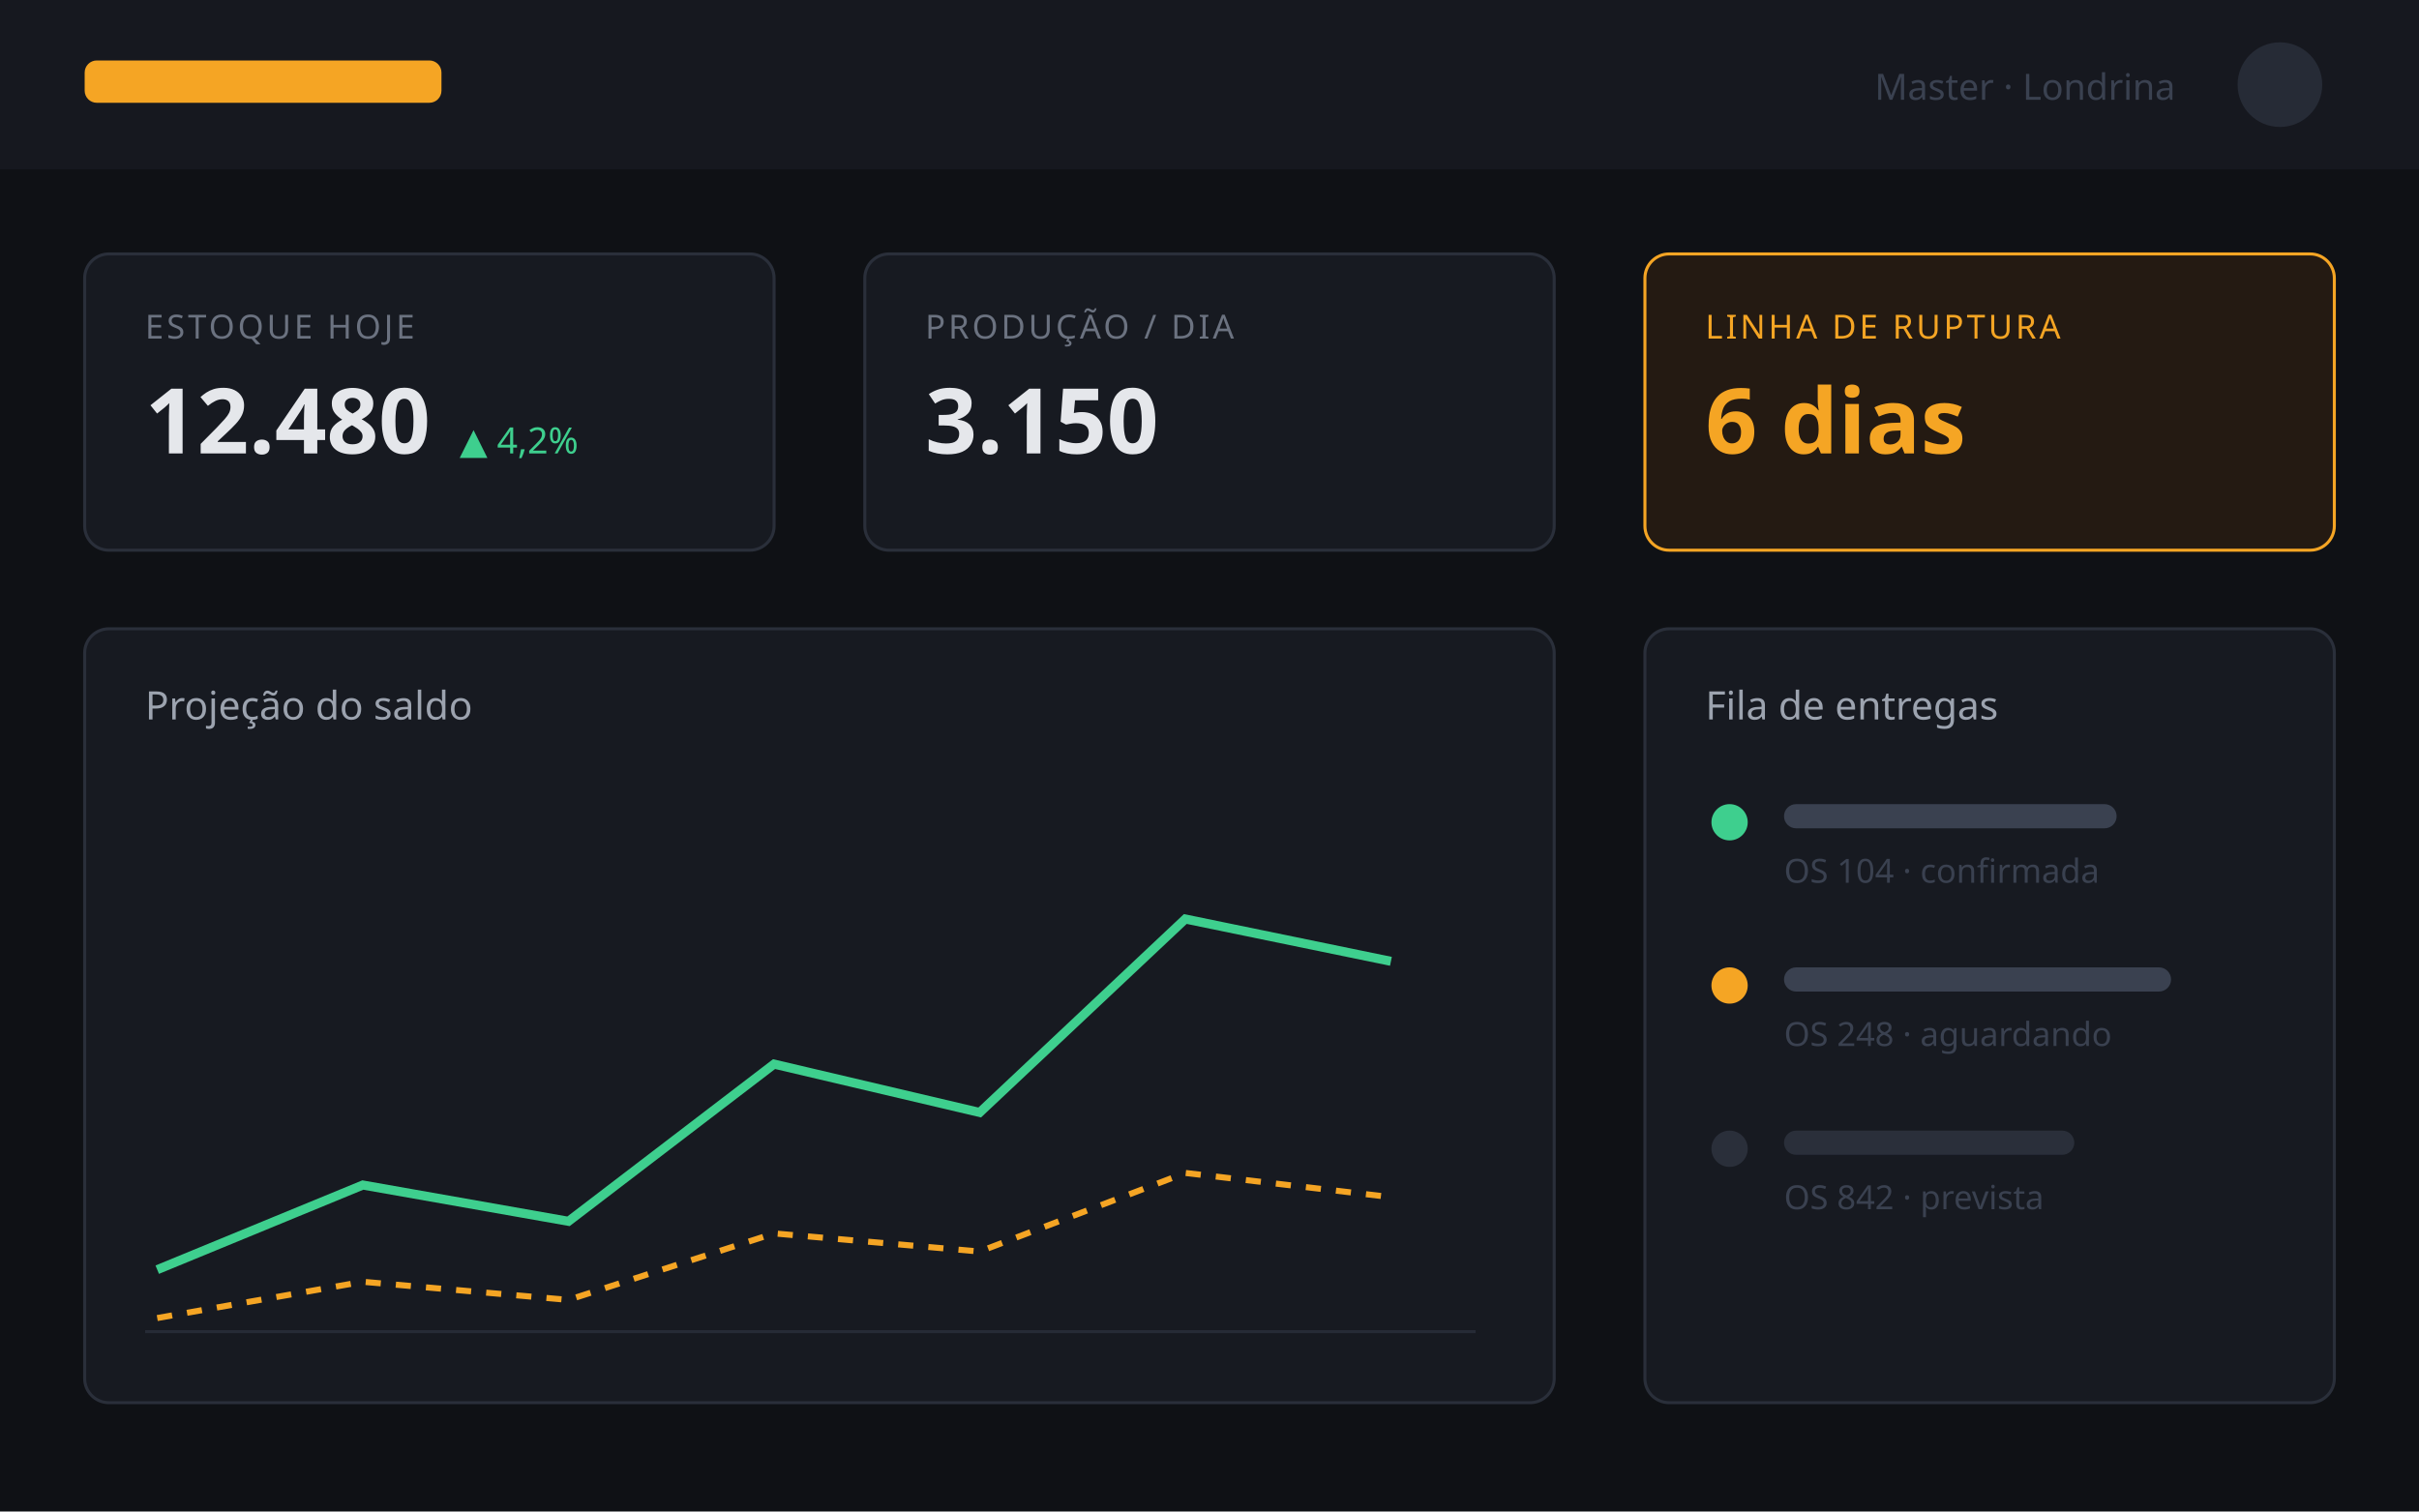
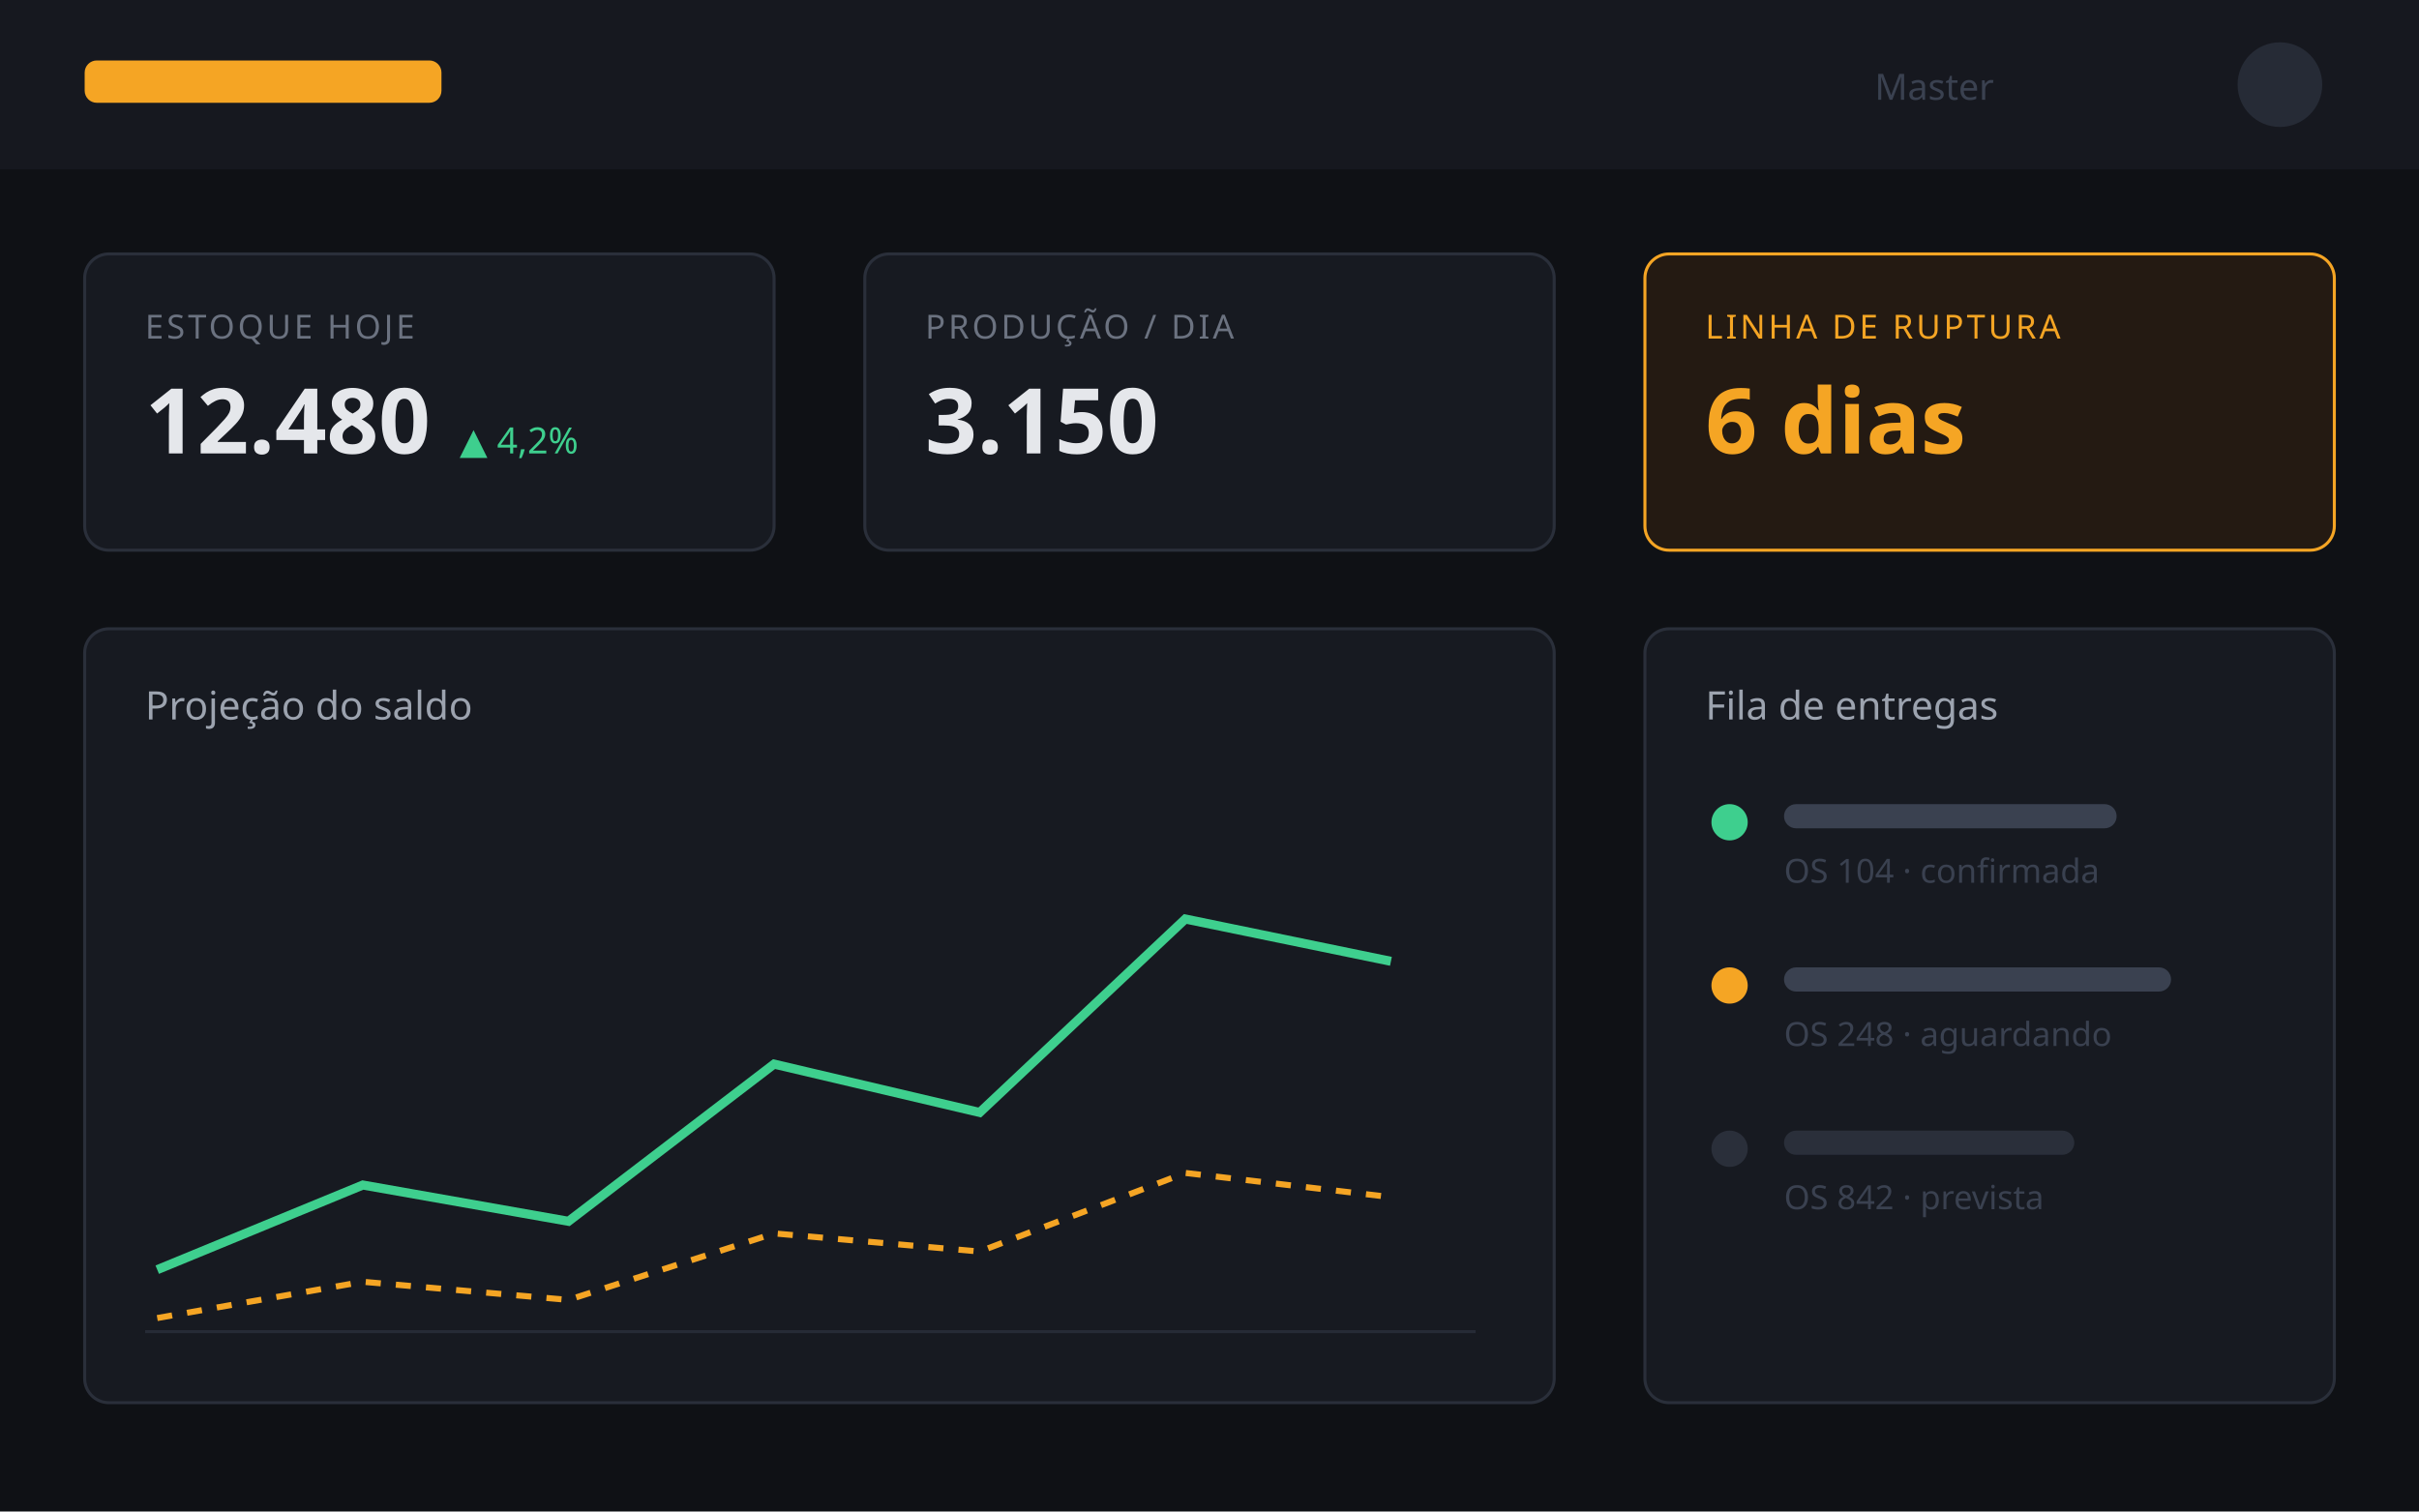
<svg xmlns="http://www.w3.org/2000/svg" viewBox="0 0 800 500" role="img" aria-label="Painel de estoque e produção do Inova Blocos">
  <rect width="800" height="500" fill="#0f1115" />
  <rect x="0" y="0" width="800" height="56" fill="#16181f" />
  <rect x="28" y="20" width="118" height="14" rx="4" fill="#f5a524" />
  <circle cx="754" cy="28" r="14" fill="#262b36" />
-   <text x="620" y="33" fill="#3a4150" font-family="sans-serif" font-size="12">Master · Londrina</text>
+   <text x="620" y="33" fill="#3a4150" font-family="sans-serif" font-size="12">Master</text>
  <g font-family="sans-serif">
    <rect x="28" y="84" width="228" height="98" rx="8" fill="#171a21" stroke="#2a2f3a" />
    <text x="48" y="112" fill="#6b7280" font-size="11" letter-spacing="1">ESTOQUE HOJE</text>
    <text x="48" y="150" fill="#e5e7eb" font-size="30" font-weight="600">12.480</text>
    <text x="152" y="150" fill="#3ecf8e" font-size="12">▲ 4,2%</text>
    <rect x="286" y="84" width="228" height="98" rx="8" fill="#171a21" stroke="#2a2f3a" />
    <text x="306" y="112" fill="#6b7280" font-size="11" letter-spacing="1">PRODUÇÃO / DIA</text>
    <text x="306" y="150" fill="#e5e7eb" font-size="30" font-weight="600">3.150</text>
    <rect x="544" y="84" width="228" height="98" rx="8" fill="#241a12" stroke="#f5a524" />
    <text x="564" y="112" fill="#f5a524" font-size="11" letter-spacing="1">LINHA DE RUPTURA</text>
    <text x="564" y="150" fill="#f5a524" font-size="30" font-weight="600">6 dias</text>
  </g>
  <rect x="28" y="208" width="486" height="256" rx="8" fill="#171a21" stroke="#2a2f3a" />
  <text x="48" y="238" fill="#9ca3af" font-family="sans-serif" font-size="13">Projeção do saldo</text>
  <polyline points="52,420 120,392 188,404 256,352 324,368 392,304 460,318" fill="none" stroke="#3ecf8e" stroke-width="3" />
  <polyline points="52,436 120,424 188,430 256,408 324,414 392,388 460,396" fill="none" stroke="#f5a524" stroke-width="2" stroke-dasharray="5 5" />
  <g fill="#262b36">
    <rect x="48" y="440" width="440" height="1" />
  </g>
  <rect x="544" y="208" width="228" height="256" rx="8" fill="#171a21" stroke="#2a2f3a" />
  <text x="564" y="238" fill="#9ca3af" font-family="sans-serif" font-size="13">Fila de entregas</text>
  <g font-family="sans-serif" font-size="11">
    <circle cx="572" cy="272" r="6" fill="#3ecf8e" />
    <rect x="590" y="266" width="110" height="8" rx="4" fill="#3a4150" />
    <text x="590" y="292" fill="#3a4150">OS 104 · confirmada</text>
    <circle cx="572" cy="326" r="6" fill="#f5a524" />
    <rect x="590" y="320" width="128" height="8" rx="4" fill="#3a4150" />
    <text x="590" y="346" fill="#3a4150">OS 248 · aguardando</text>
    <circle cx="572" cy="380" r="6" fill="#2a2f3a" />
    <rect x="590" y="374" width="96" height="8" rx="4" fill="#2a2f3a" />
    <text x="590" y="400" fill="#3a4150">OS 842 · prevista</text>
  </g>
</svg>
